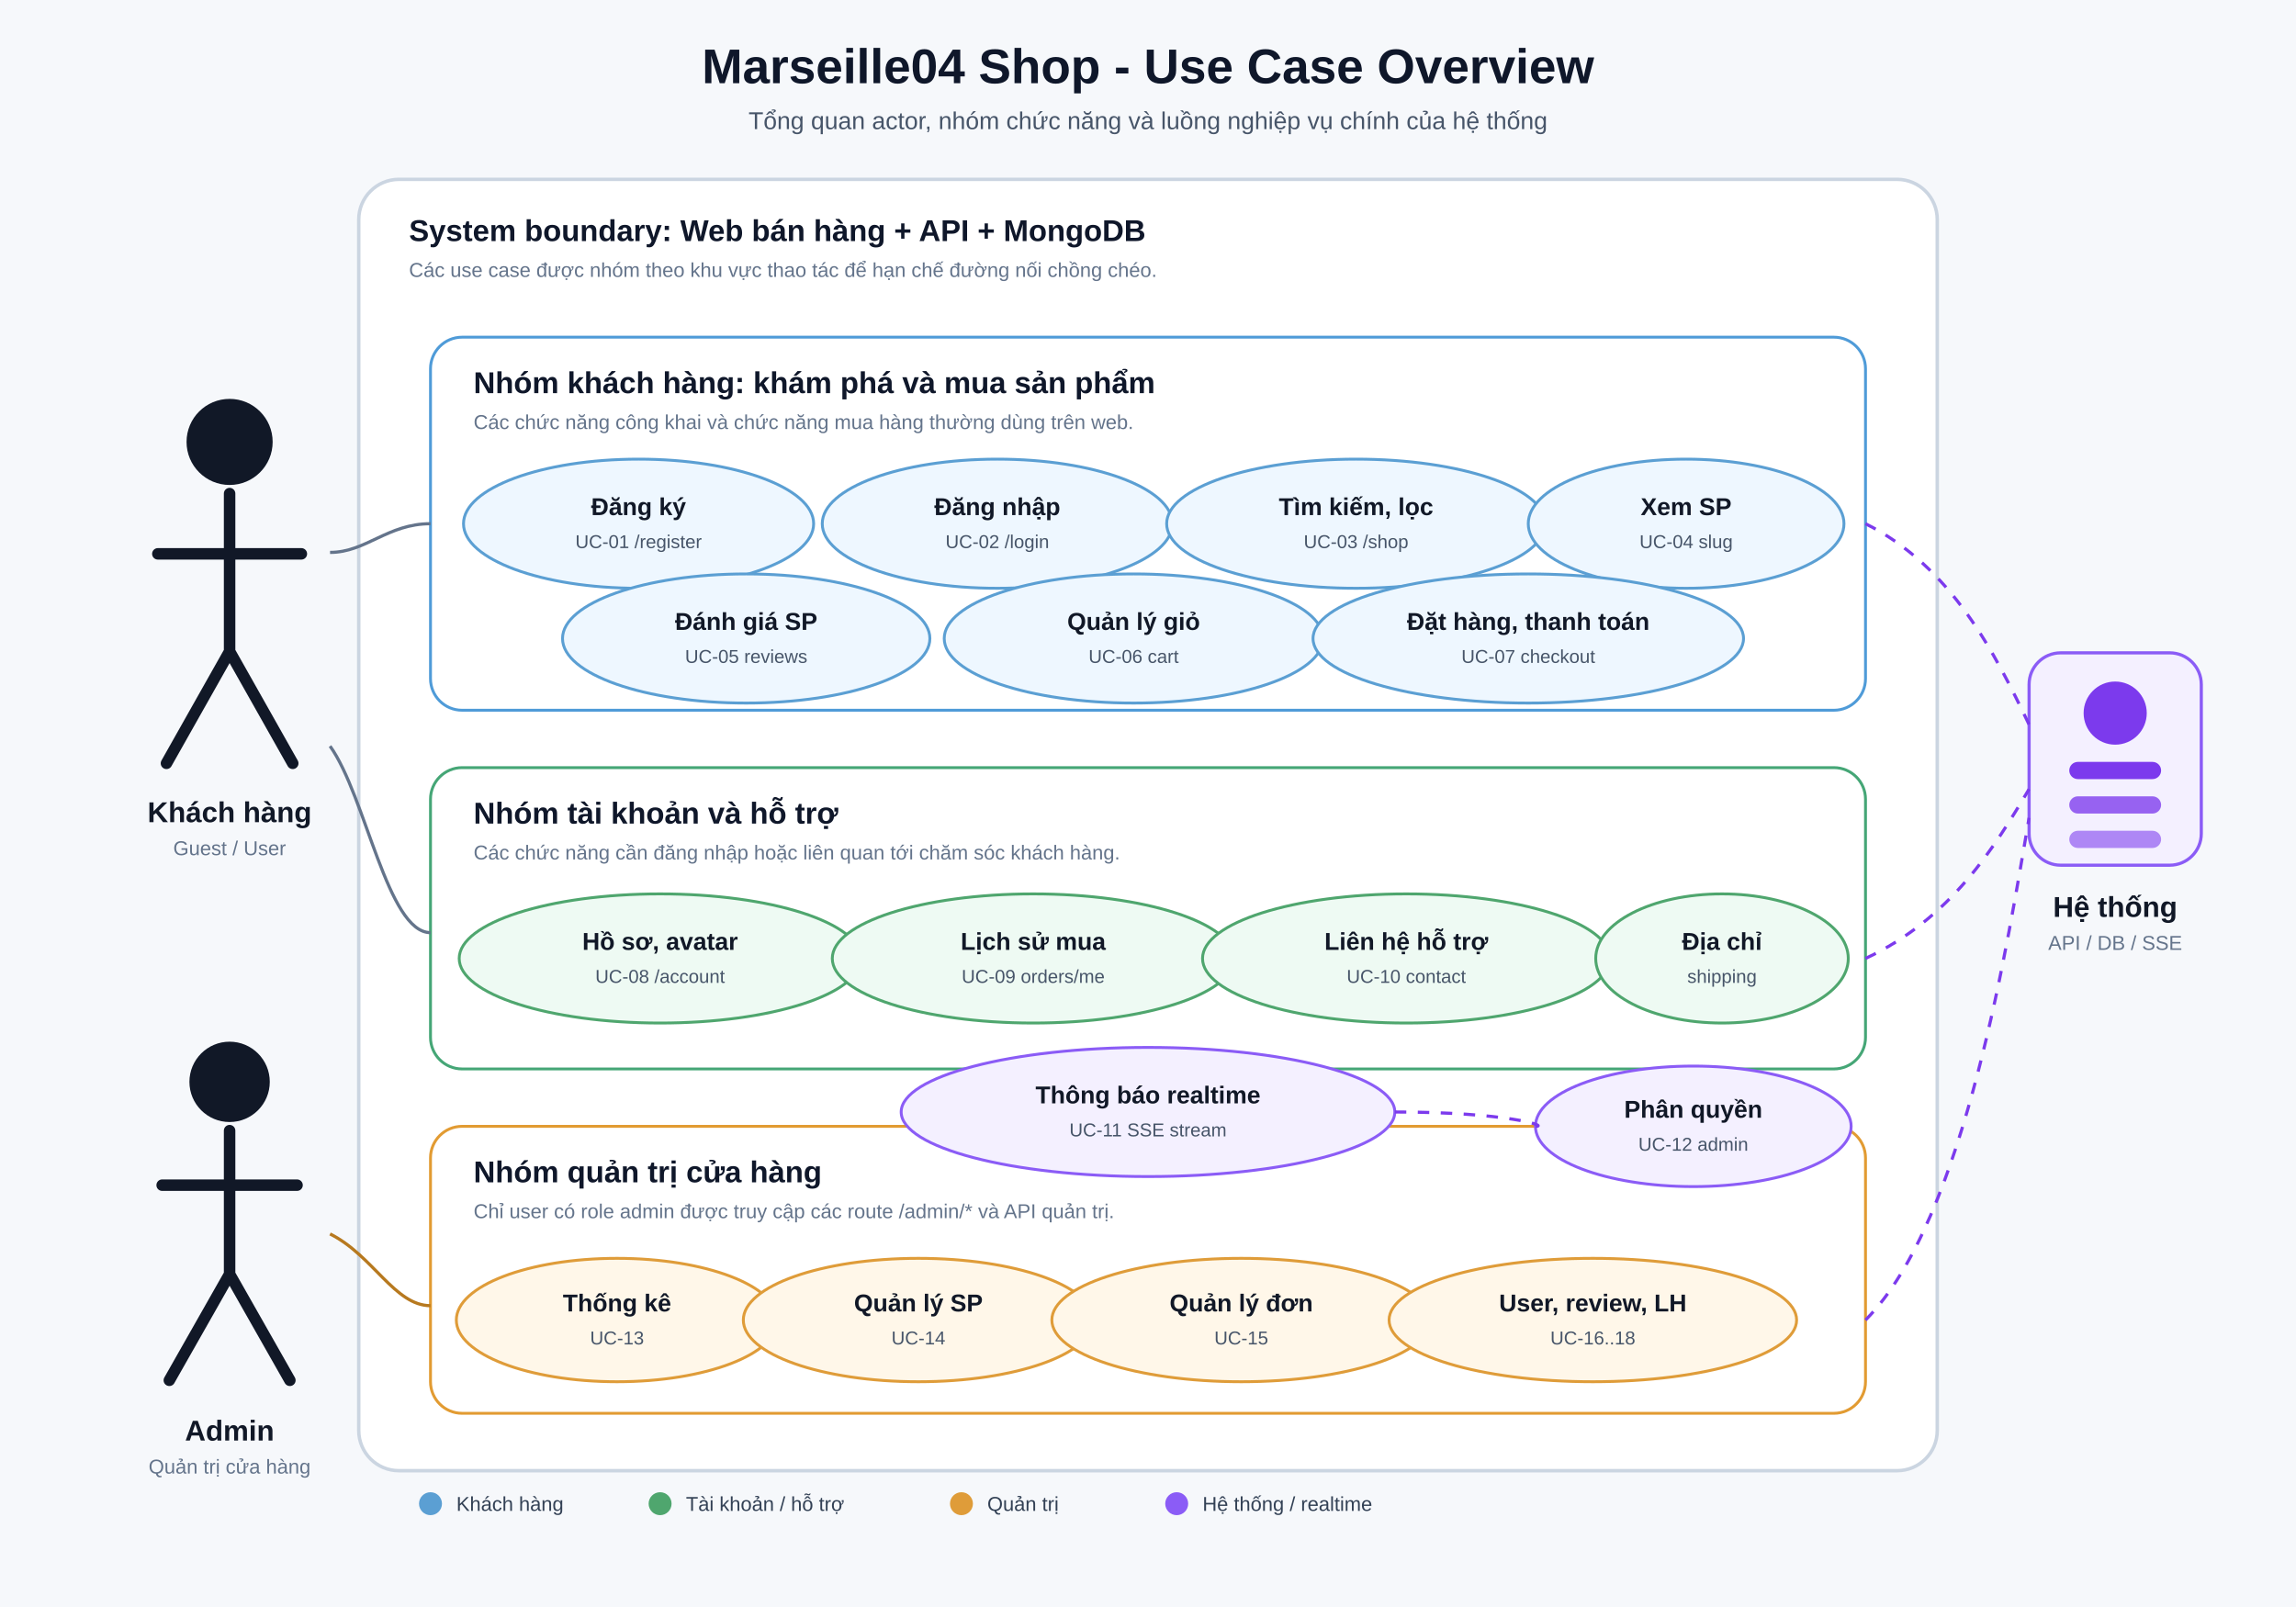
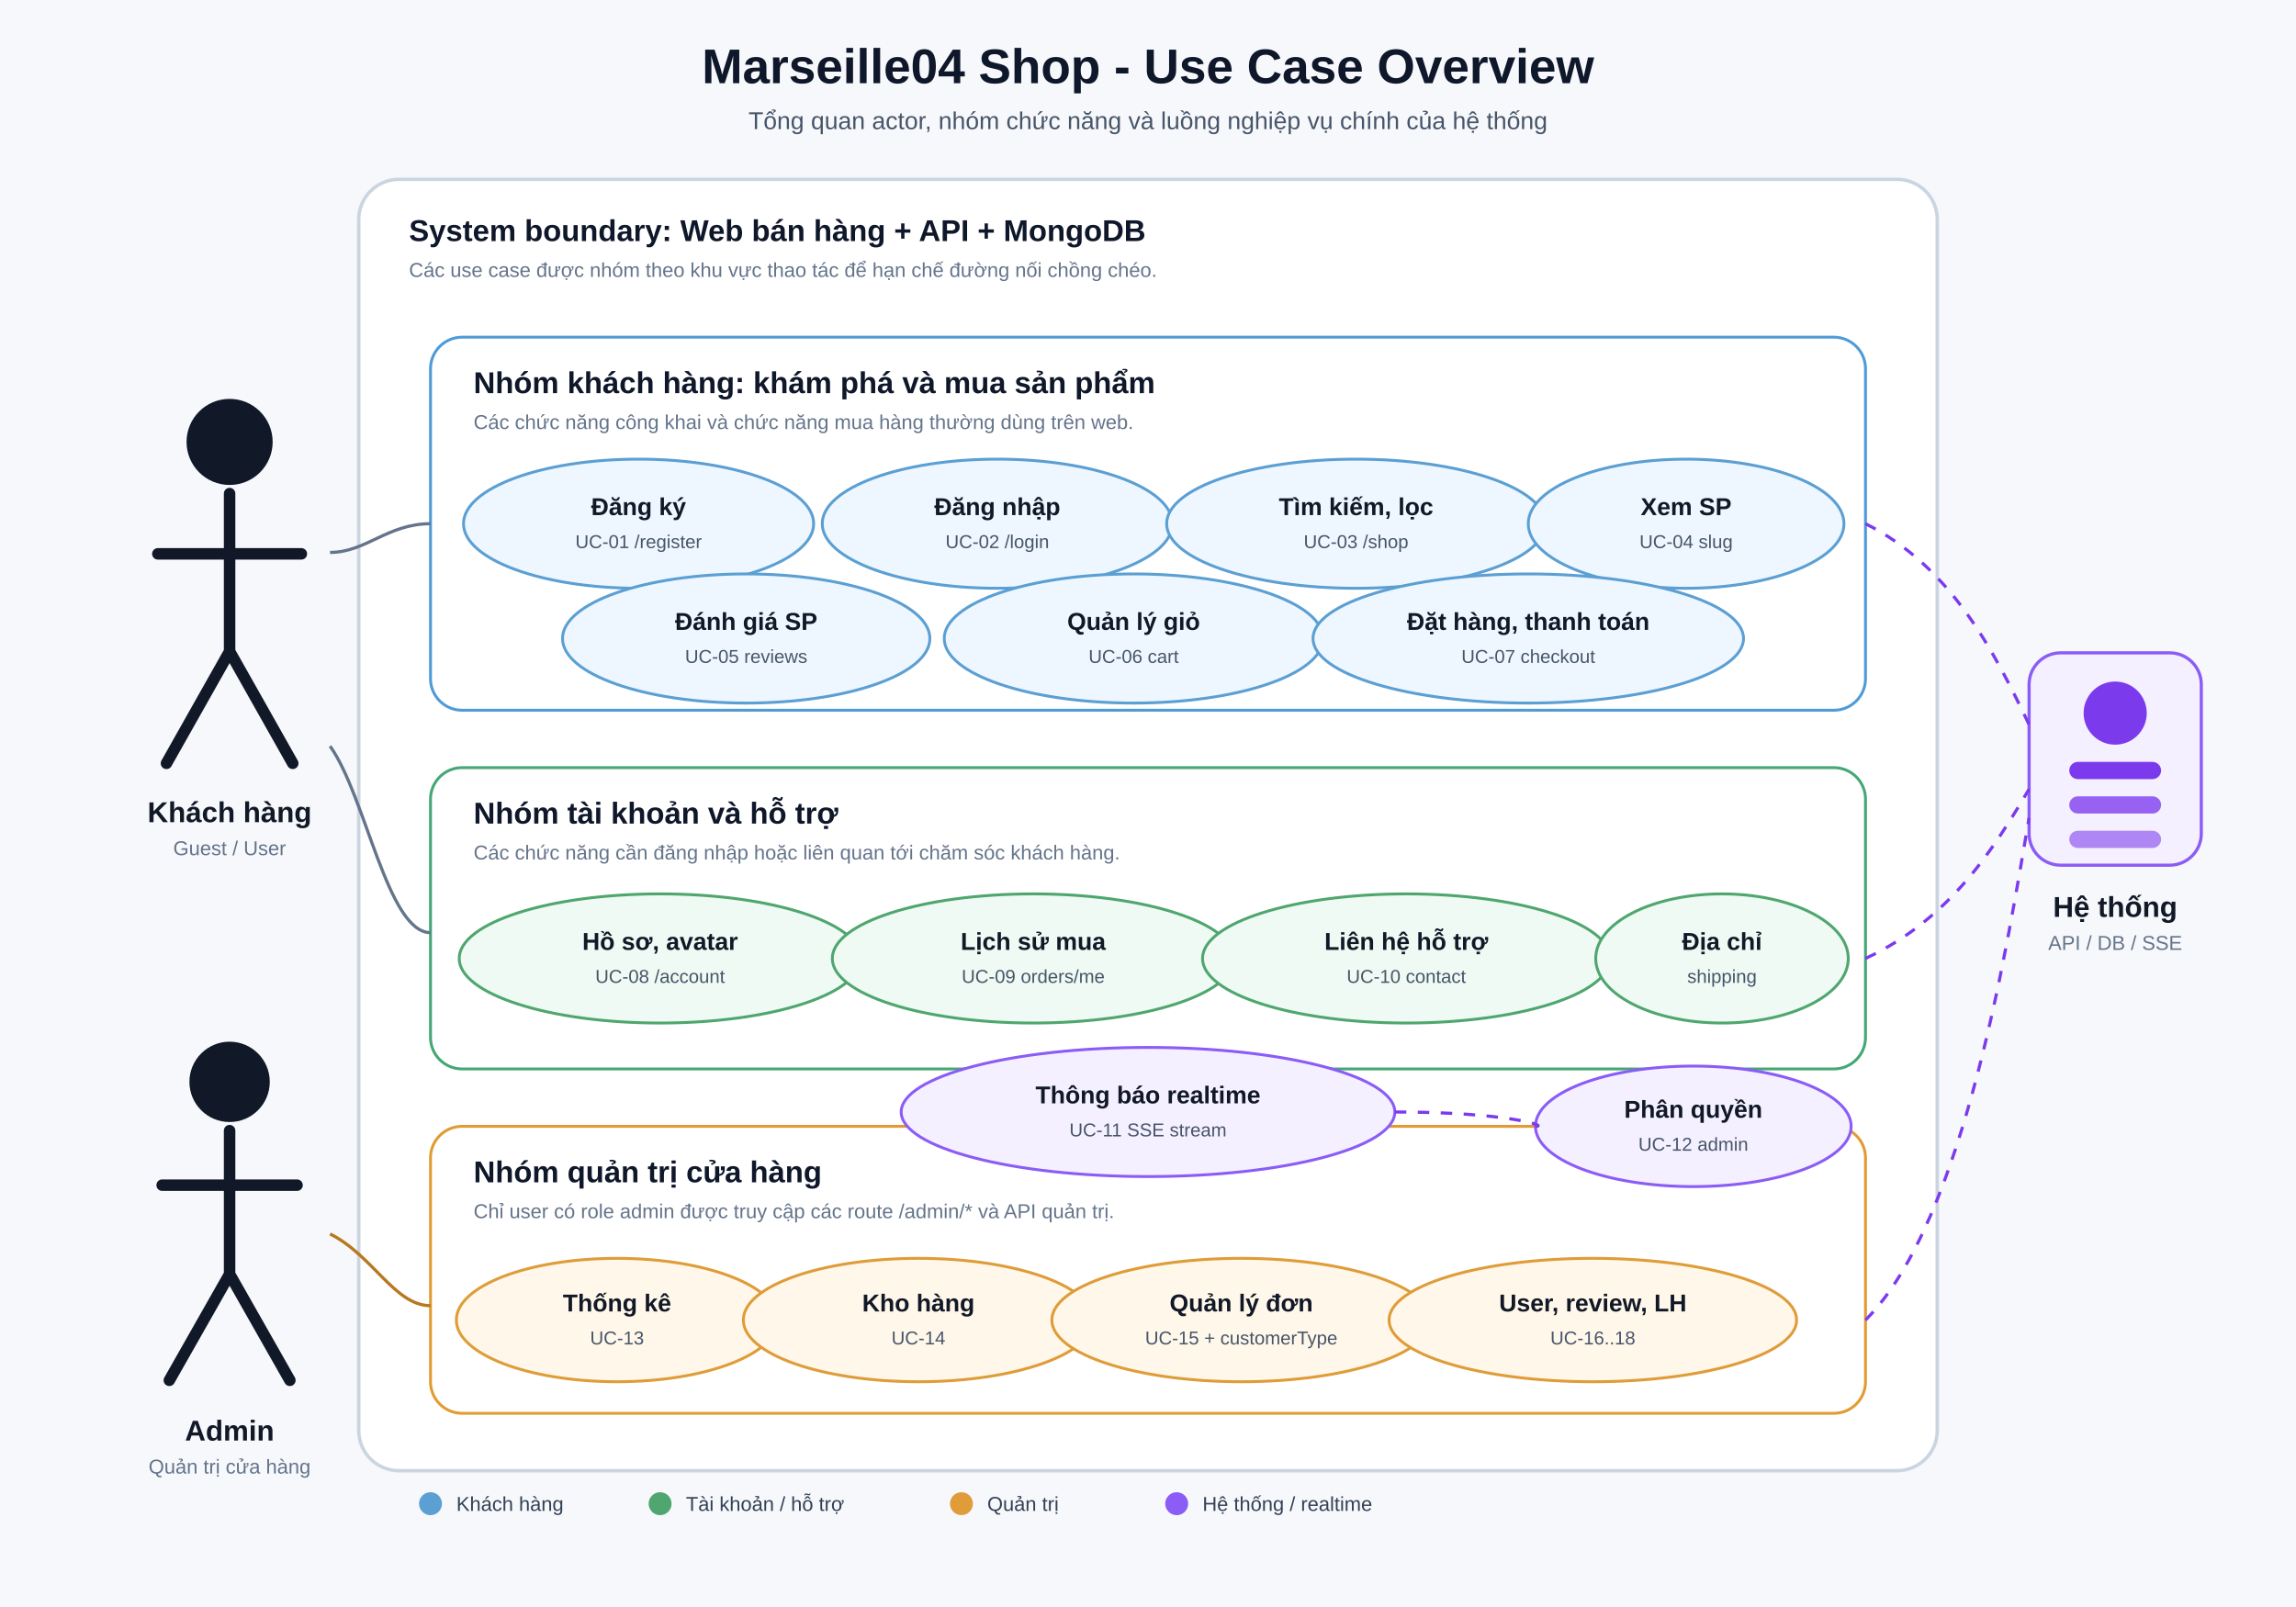
<svg xmlns="http://www.w3.org/2000/svg" width="1600" height="1120" viewBox="0 0 1600 1120" role="img" aria-labelledby="title desc">
  <defs>
    <style>
      .bg { fill: #f6f8fb; }
      .boundary { fill: #ffffff; stroke: #cbd5e1; stroke-width: 2.4; }
      .panel { fill: #ffffff; stroke-width: 2; }
      .panel.customer { stroke: #4f9bd8; }
      .panel.account { stroke: #45a676; }
      .panel.admin { stroke: #e29b32; }
      .panel.system { stroke: #8b5cf6; }
      .title { fill: #0f172a; font: 800 34px Arial, sans-serif; text-anchor: middle; }
      .subtitle { fill: #475569; font: 17px Arial, sans-serif; text-anchor: middle; }
      .panel-title { fill: #0f172a; font: 800 21px Arial, sans-serif; }
      .panel-note { fill: #64748b; font: 14px Arial, sans-serif; }
      .usecase { fill: #eef7ff; stroke: #5b9fd3; stroke-width: 2; }
      .usecase.account { fill: #eefaf3; stroke: #4fa66e; }
      .usecase.admin { fill: #fff7e9; stroke: #df9c39; }
      .usecase.system { fill: #f4f0ff; stroke: #8b5cf6; }
      .usecase-title { fill: #111827; font: 700 17px Arial, sans-serif; text-anchor: middle; }
      .usecase-meta { fill: #475569; font: 13px Arial, sans-serif; text-anchor: middle; }
      .actor-label { fill: #111827; font: 800 20px Arial, sans-serif; text-anchor: middle; }
      .actor-sub { fill: #64748b; font: 14px Arial, sans-serif; text-anchor: middle; }
      .actor-line { stroke: #111827; stroke-width: 8; stroke-linecap: round; fill: none; }
      .actor-head { fill: #111827; }
      .connector { stroke: #64748b; stroke-width: 2.2; fill: none; }
      .connector.admin { stroke: #b7791f; }
      .connector.system { stroke: #7c3aed; stroke-dasharray: 8 8; }
      .legend-text { fill: #334155; font: 14px Arial, sans-serif; }
      .dot-customer { fill: #5b9fd3; }
      .dot-account { fill: #4fa66e; }
      .dot-admin { fill: #df9c39; }
      .dot-system { fill: #8b5cf6; }
    </style>
  </defs>
  <rect class="bg" width="1600" height="1120" />
  <text class="title" x="800" y="58">Marseille04 Shop - Use Case Overview</text>
  <text class="subtitle" x="800" y="90">Tổng quan actor, nhóm chức năng và luồng nghiệp vụ chính của hệ thống</text>
  <rect class="boundary" x="250" y="125" width="1100" height="900" rx="28" />
  <text class="panel-title" x="285" y="168">System boundary: Web bán hàng + API + MongoDB</text>
  <text class="panel-note" x="285" y="193">Các use case được nhóm theo khu vực thao tác để hạn chế đường nối chồng chéo.</text>
  <g transform="translate(92 270)">
    <circle class="actor-head" cx="68" cy="38" r="30" />
    <path class="actor-line" d="M68 74v110M18 116h100M68 184l-44 78M68 184l44 78" />
    <text class="actor-label" x="68" y="303">Khách hàng</text>
    <text class="actor-sub" x="68" y="326">Guest / User</text>
  </g>
  <g transform="translate(91 720)">
    <circle class="actor-head" cx="69" cy="34" r="28" />
    <path class="actor-line" d="M69 68v100M22 106h94M69 168l-42 74M69 168l42 74" />
    <text class="actor-label" x="69" y="284">Admin</text>
    <text class="actor-sub" x="69" y="307">Quản trị cửa hàng</text>
  </g>
  <g transform="translate(1414 455)">
    <rect x="0" y="0" width="120" height="148" rx="22" fill="#f4f0ff" stroke="#8b5cf6" stroke-width="2.2" />
    <circle cx="60" cy="42" r="22" fill="#7c3aed" />
    <rect x="28" y="76" width="64" height="12" rx="6" fill="#7c3aed" />
    <rect x="28" y="100" width="64" height="12" rx="6" fill="#7c3aed" opacity="0.78" />
    <rect x="28" y="124" width="64" height="12" rx="6" fill="#7c3aed" opacity="0.58" />
    <text class="actor-label" x="60" y="184">Hệ thống</text>
    <text class="actor-sub" x="60" y="207">API / DB / SSE</text>
  </g>
  <rect class="panel customer" x="300" y="235" width="1000" height="260" rx="22" />
  <text class="panel-title" x="330" y="274">Nhóm khách hàng: khám phá và mua sản phẩm</text>
  <text class="panel-note" x="330" y="299">Các chức năng công khai và chức năng mua hàng thường dùng trên web.</text>
  <g>
    <ellipse class="usecase" cx="445" cy="365" rx="122" ry="45" />
    <text class="usecase-title" x="445" y="359">Đăng ký</text>
    <text class="usecase-meta" x="445" y="382">UC-01 /register</text>
  </g>
  <g>
    <ellipse class="usecase" cx="695" cy="365" rx="122" ry="45" />
    <text class="usecase-title" x="695" y="359">Đăng nhập</text>
    <text class="usecase-meta" x="695" y="382">UC-02 /login</text>
  </g>
  <g>
    <ellipse class="usecase" cx="945" cy="365" rx="132" ry="45" />
    <text class="usecase-title" x="945" y="359">Tìm kiếm, lọc</text>
    <text class="usecase-meta" x="945" y="382">UC-03 /shop</text>
  </g>
  <g>
    <ellipse class="usecase" cx="1175" cy="365" rx="110" ry="45" />
    <text class="usecase-title" x="1175" y="359">Xem SP</text>
    <text class="usecase-meta" x="1175" y="382">UC-04 slug</text>
  </g>
  <g>
    <ellipse class="usecase" cx="520" cy="445" rx="128" ry="45" />
    <text class="usecase-title" x="520" y="439">Đánh giá SP</text>
    <text class="usecase-meta" x="520" y="462">UC-05 reviews</text>
  </g>
  <g>
    <ellipse class="usecase" cx="790" cy="445" rx="132" ry="45" />
    <text class="usecase-title" x="790" y="439">Quản lý giỏ</text>
    <text class="usecase-meta" x="790" y="462">UC-06 cart</text>
  </g>
  <g>
    <ellipse class="usecase" cx="1065" cy="445" rx="150" ry="45" />
    <text class="usecase-title" x="1065" y="439">Đặt hàng, thanh toán</text>
    <text class="usecase-meta" x="1065" y="462">UC-07 checkout</text>
  </g>
  <rect class="panel account" x="300" y="535" width="1000" height="210" rx="22" />
  <text class="panel-title" x="330" y="574">Nhóm tài khoản và hỗ trợ</text>
  <text class="panel-note" x="330" y="599">Các chức năng cần đăng nhập hoặc liên quan tới chăm sóc khách hàng.</text>
  <g>
    <ellipse class="usecase account" cx="460" cy="668" rx="140" ry="45" />
    <text class="usecase-title" x="460" y="662">Hồ sơ, avatar</text>
    <text class="usecase-meta" x="460" y="685">UC-08 /account</text>
  </g>
  <g>
    <ellipse class="usecase account" cx="720" cy="668" rx="140" ry="45" />
    <text class="usecase-title" x="720" y="662">Lịch sử mua</text>
    <text class="usecase-meta" x="720" y="685">UC-09 orders/me</text>
  </g>
  <g>
    <ellipse class="usecase account" cx="980" cy="668" rx="142" ry="45" />
    <text class="usecase-title" x="980" y="662">Liên hệ hỗ trợ</text>
    <text class="usecase-meta" x="980" y="685">UC-10 contact</text>
  </g>
  <g>
    <ellipse class="usecase account" cx="1200" cy="668" rx="88" ry="45" />
    <text class="usecase-title" x="1200" y="662">Địa chỉ</text>
    <text class="usecase-meta" x="1200" y="685">shipping</text>
  </g>
  <rect class="panel admin" x="300" y="785" width="1000" height="200" rx="22" />
  <text class="panel-title" x="330" y="824">Nhóm quản trị cửa hàng</text>
  <text class="panel-note" x="330" y="849">Chỉ user có role admin được truy cập các route /admin/* và API quản trị.</text>
  <g>
    <ellipse class="usecase admin" cx="430" cy="920" rx="112" ry="43" />
    <text class="usecase-title" x="430" y="914">Thống kê</text>
    <text class="usecase-meta" x="430" y="937">UC-13</text>
  </g>
  <g>
    <ellipse class="usecase admin" cx="640" cy="920" rx="122" ry="43" />
-     <text class="usecase-title" x="640" y="914">Quản lý SP</text>
+     <text class="usecase-title" x="640" y="914">Kho hàng</text>
    <text class="usecase-meta" x="640" y="937">UC-14</text>
  </g>
  <g>
    <ellipse class="usecase admin" cx="865" cy="920" rx="132" ry="43" />
    <text class="usecase-title" x="865" y="914">Quản lý đơn</text>
-     <text class="usecase-meta" x="865" y="937">UC-15</text>
+     <text class="usecase-meta" x="865" y="937">UC-15 + customerType</text>
  </g>
  <g>
    <ellipse class="usecase admin" cx="1110" cy="920" rx="142" ry="43" />
    <text class="usecase-title" x="1110" y="914">User, review, LH</text>
    <text class="usecase-meta" x="1110" y="937">UC-16..18</text>
  </g>
  <g>
    <ellipse class="usecase system" cx="800" cy="775" rx="172" ry="45" />
    <text class="usecase-title" x="800" y="769">Thông báo realtime</text>
    <text class="usecase-meta" x="800" y="792">UC-11 SSE stream</text>
  </g>
  <g>
    <ellipse class="usecase system" cx="1180" cy="785" rx="110" ry="42" />
    <text class="usecase-title" x="1180" y="779">Phân quyền</text>
    <text class="usecase-meta" x="1180" y="802">UC-12 admin</text>
  </g>
  <path class="connector" d="M230 385 C255 385 270 365 300 365" />
  <path class="connector" d="M230 520 C255 555 270 650 300 650" />
  <path class="connector admin" d="M230 860 C260 875 275 910 300 910" />
  <path class="connector system" d="M1300 365 C1360 395 1390 455 1414 505" />
  <path class="connector system" d="M1300 668 C1360 640 1390 590 1414 550" />
  <path class="connector system" d="M1300 920 C1370 850 1400 650 1414 570" />
  <path class="connector system" d="M972 775 C1050 775 1080 785 1070 785" />
  <g transform="translate(300 1048)">
    <circle class="dot-customer" cx="0" cy="0" r="8" />
    <text class="legend-text" x="18" y="5">Khách hàng</text>
    <circle class="dot-account" cx="160" cy="0" r="8" />
    <text class="legend-text" x="178" y="5">Tài khoản / hỗ trợ</text>
    <circle class="dot-admin" cx="370" cy="0" r="8" />
    <text class="legend-text" x="388" y="5">Quản trị</text>
    <circle class="dot-system" cx="520" cy="0" r="8" />
    <text class="legend-text" x="538" y="5">Hệ thống / realtime</text>
  </g>
</svg>
